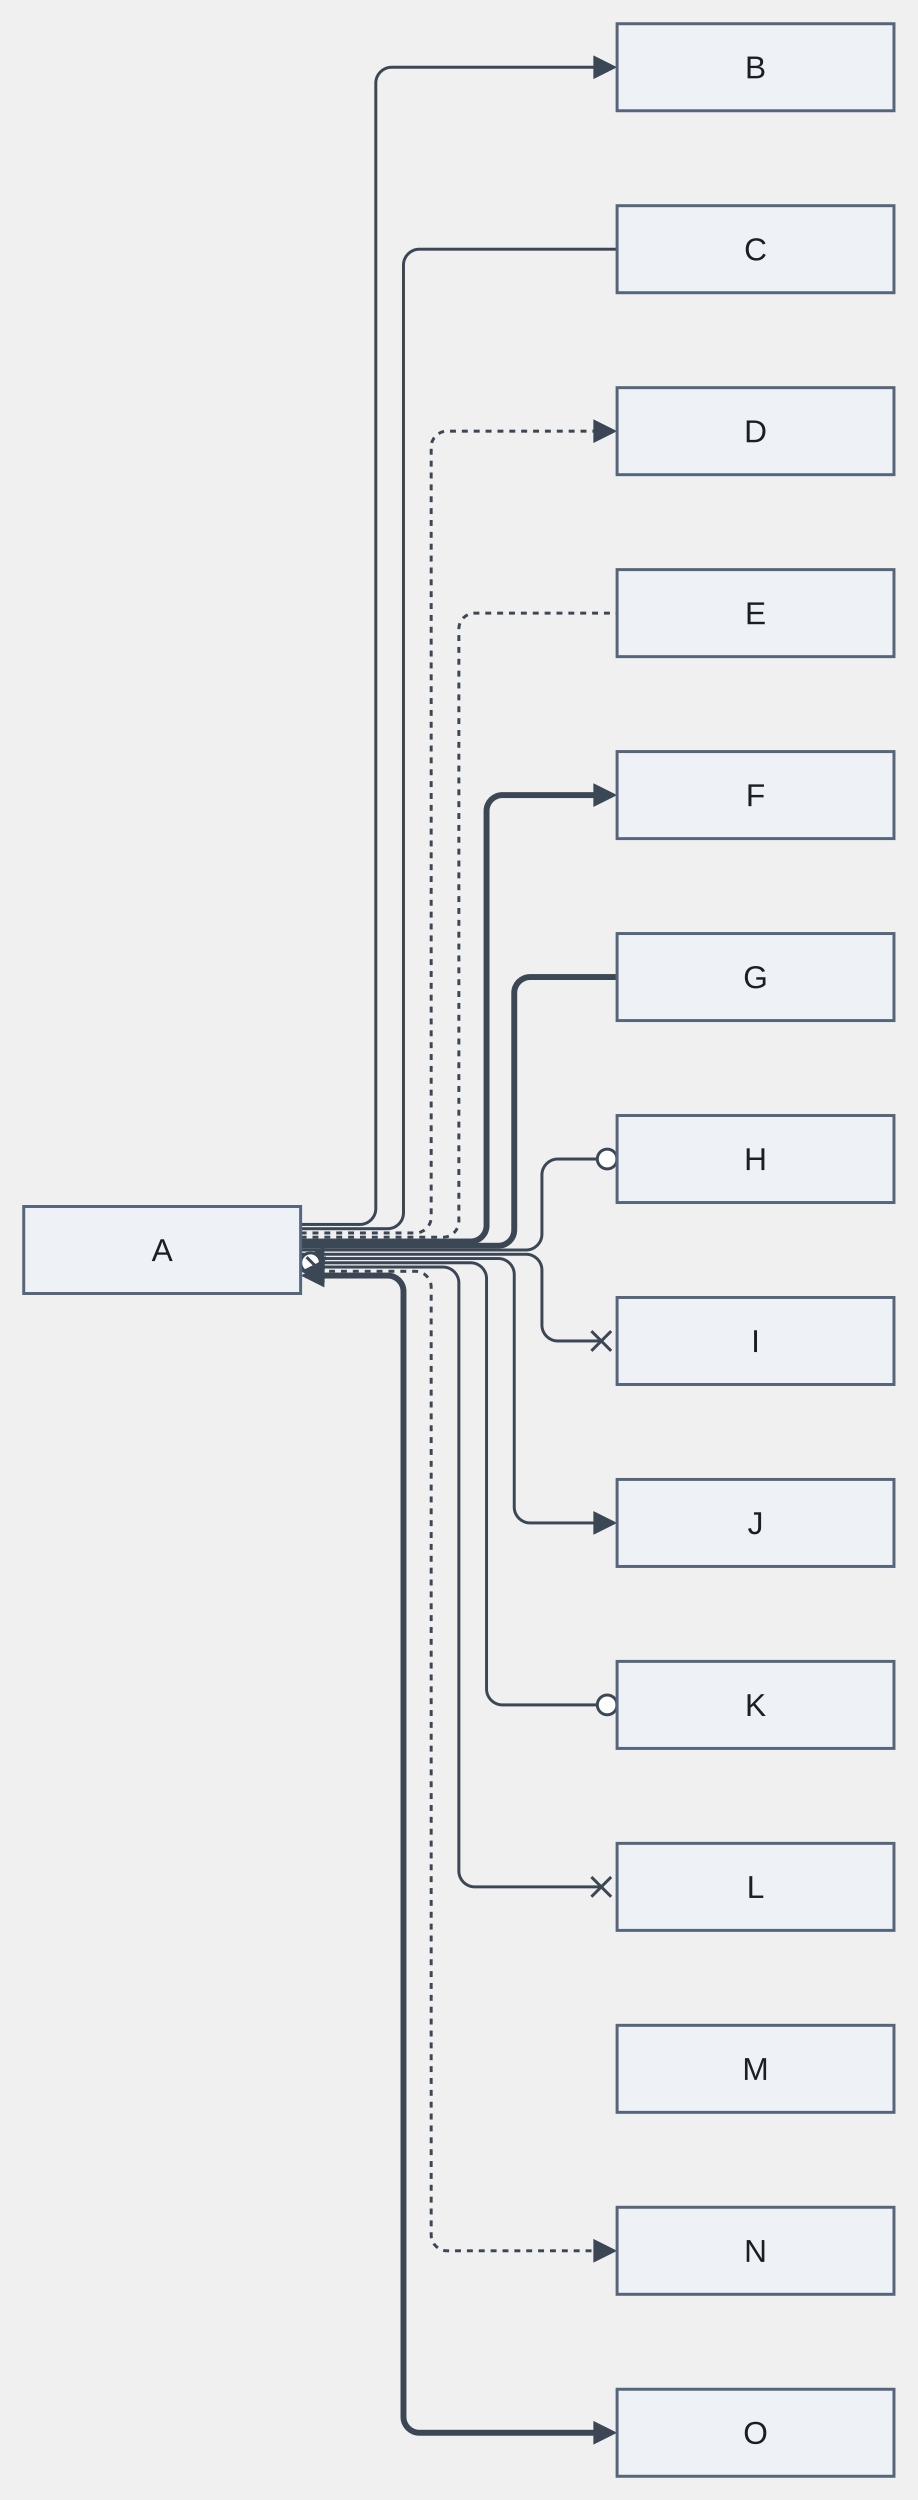
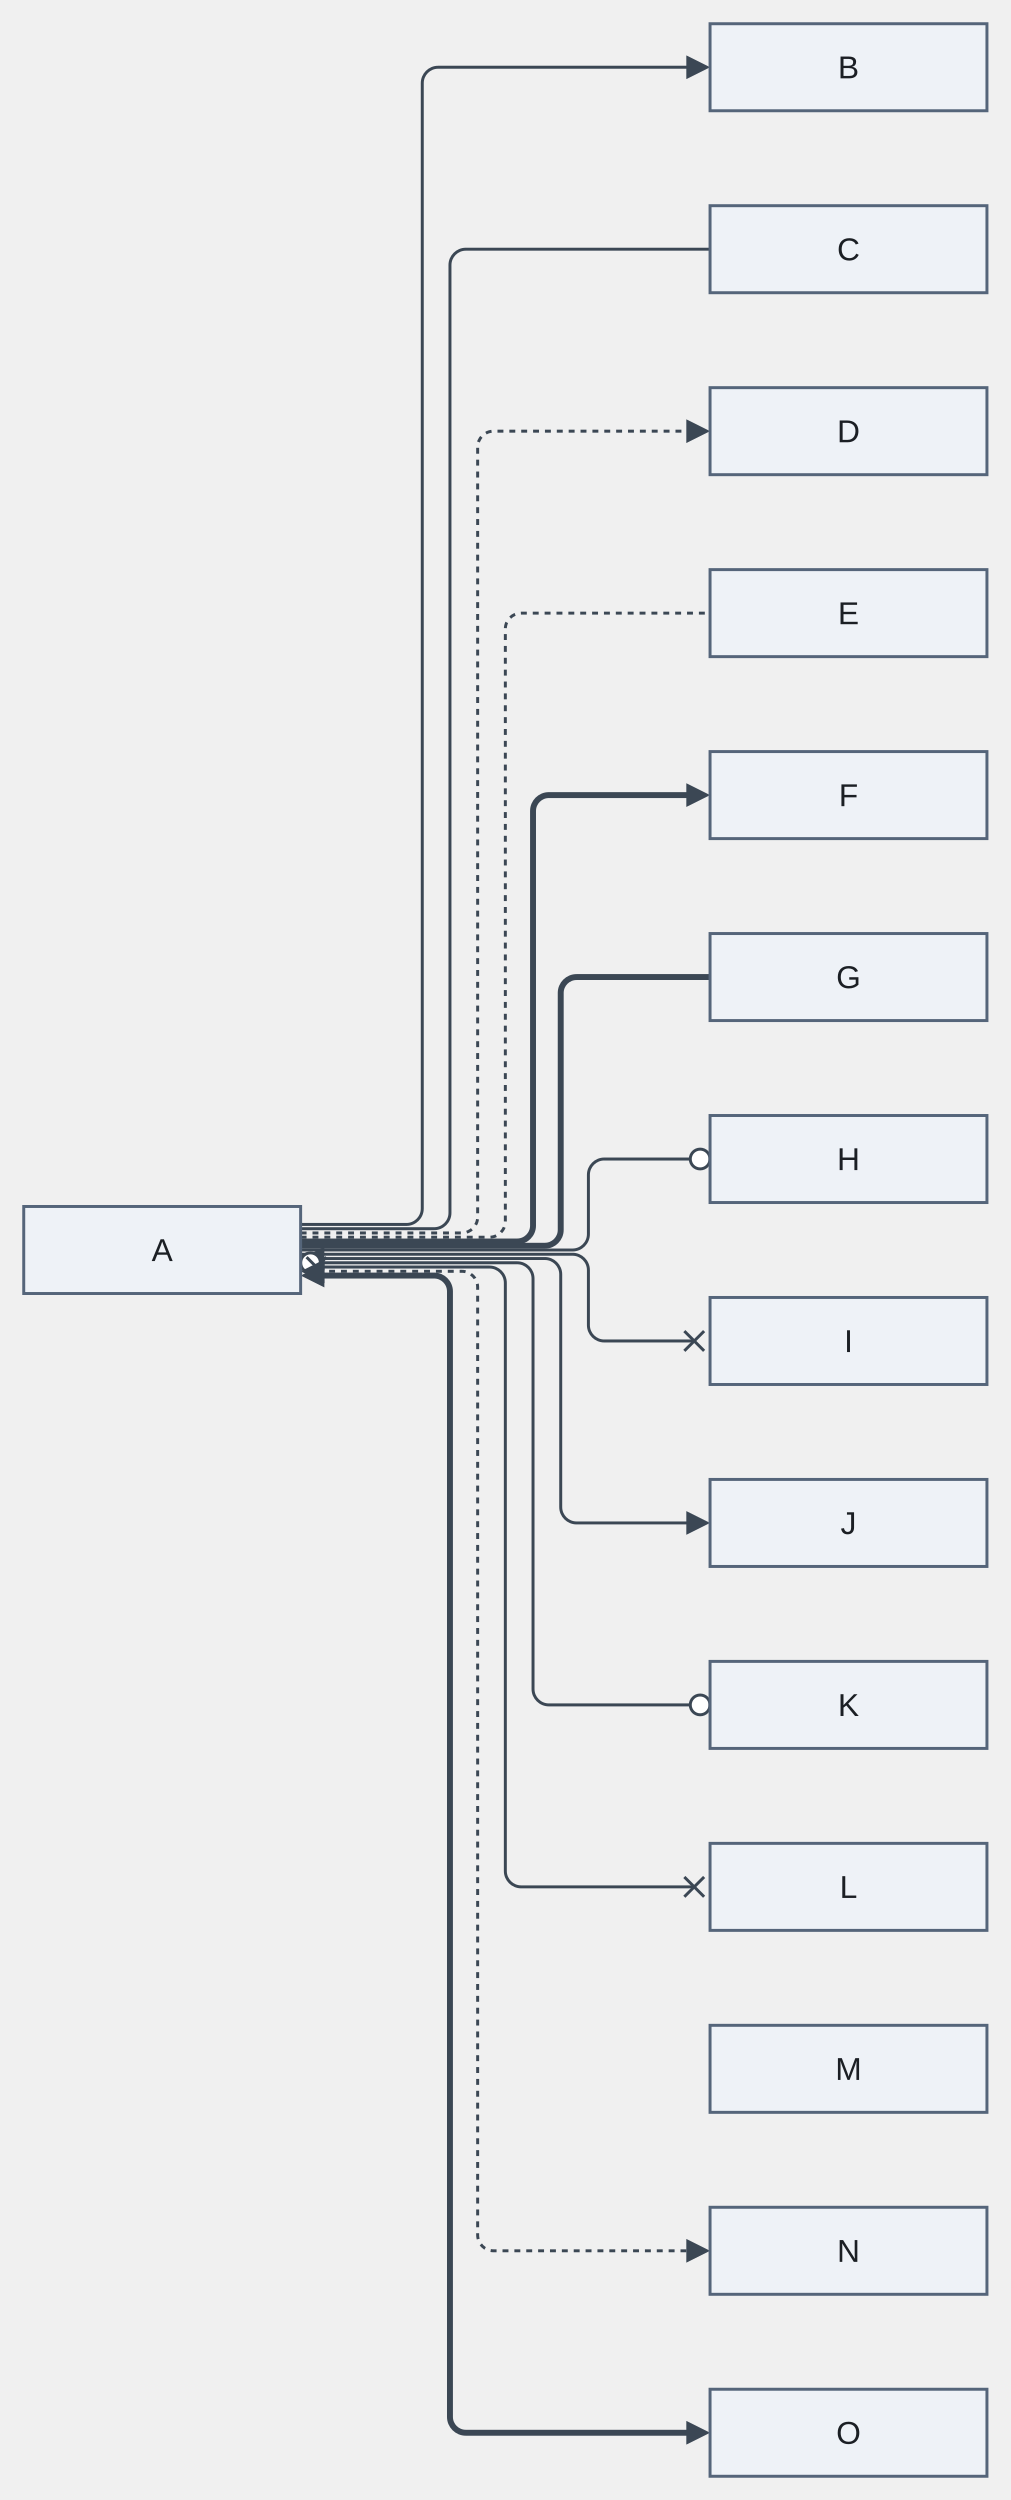
- <svg xmlns="http://www.w3.org/2000/svg" version="1.1" width="464" height="1264" viewBox="-12 -12 464 1264" role="img" font-family="Arimo, Arial, 'Liberation Sans', sans-serif" font-size="16">
-   <path class="edge" d="M140 607.08 L170 607.08 C174.4 607.08 178 603.48 178 599.08 L178 30 C178 25.6 181.6 22 186 22 L291.6 22" fill="none" stroke="#3b4754" stroke-width="1.5" />
-   <path class="edge" d="M140 609.23 L184 609.23 C188.4 609.23 192 605.63 192 601.23 L192 122 C192 117.6 195.6 114 200 114 L300 114" fill="none" stroke="#3b4754" stroke-width="1.5" />
-   <path class="edge" d="M140 611.38 L198 611.38 C202.4 611.38 206 607.78 206 603.38 L206 214 C206 209.6 209.6 206 214 206 L291.6 206" fill="none" stroke="#3b4754" stroke-width="1.5" stroke-dasharray="3 3" />
-   <path class="edge" d="M140 613.54 L212 613.54 C216.4 613.54 220 609.94 220 605.54 L220 306 C220 301.6 223.6 298 228 298 L300 298" fill="none" stroke="#3b4754" stroke-width="1.5" stroke-dasharray="3 3" />
-   <path class="edge" d="M140 615.69 L226 615.69 C230.4 615.69 234 612.09 234 607.69 L234 398 C234 393.6 237.6 390 242 390 L291.6 390" fill="none" stroke="#3b4754" stroke-width="3" />
-   <path class="edge" d="M140 617.85 L240 617.85 C244.4 617.85 248 614.25 248 609.85 L248 490 C248 485.6 251.6 482 256 482 L300 482" fill="none" stroke="#3b4754" stroke-width="3" />
-   <path class="edge" d="M140 620 L254 620 C258.4 620 262 616.4 262 612 L262 582 C262 577.6 265.6 574 270 574 L291 574" fill="none" stroke="#3b4754" stroke-width="1.5" />
-   <path class="edge" d="M140 622.15 L254 622.15 C258.4 622.15 262 625.75 262 630.15 L262 658 C262 662.4 265.6 666 270 666 L292 666" fill="none" stroke="#3b4754" stroke-width="1.5" />
-   <path class="edge" d="M148.4 624.31 L240 624.31 C244.4 624.31 248 627.91 248 632.31 L248 750 C248 754.4 251.6 758 256 758 L291.6 758" fill="none" stroke="#3b4754" stroke-width="1.5" />
-   <path class="edge" d="M149 626.46 L226 626.46 C230.4 626.46 234 630.06 234 634.46 L234 842 C234 846.4 237.6 850 242 850 L291 850" fill="none" stroke="#3b4754" stroke-width="1.5" />
-   <path class="edge" d="M148 628.62 L212 628.62 C216.4 628.62 220 632.22 220 636.62 L220 934 C220 938.4 223.6 942 228 942 L292 942" fill="none" stroke="#3b4754" stroke-width="1.5" />
-   <path class="edge" d="M148.4 630.77 L198 630.77 C202.4 630.77 206 634.37 206 638.77 L206 1118 C206 1122.4 209.6 1126 214 1126 L291.6 1126" fill="none" stroke="#3b4754" stroke-width="1.5" stroke-dasharray="3 3" />
-   <path class="edge" d="M148.4 632.92 L184 632.92 C188.4 632.92 192 636.52 192 640.92 L192 1210 C192 1214.4 195.6 1218 200 1218 L291.6 1218" fill="none" stroke="#3b4754" stroke-width="3" />
-   <polygon class="arrowhead" points="300,22 288,16 288,28" fill="#3b4754" />
-   <polygon class="arrowhead" points="300,206 288,200 288,212" fill="#3b4754" />
-   <polygon class="arrowhead" points="300,390 288,384 288,396" fill="#3b4754" />
-   <circle class="arrowhead" cx="295" cy="574" r="5" fill="#ffffff" stroke="#3b4754" stroke-width="1.5" />
-   <line class="arrowhead" x1="297" y1="671" x2="287" y2="661" fill="none" stroke="#3b4754" stroke-width="1.5" />
-   <line class="arrowhead" x1="297" y1="661" x2="287" y2="671" fill="none" stroke="#3b4754" stroke-width="1.5" />
+ <svg xmlns="http://www.w3.org/2000/svg" version="1.1" width="511" height="1264" viewBox="-12 -12 511 1264" role="img" font-family="Arimo, Arial, 'Liberation Sans', sans-serif" font-size="16">
+   <path class="edge" d="M140 607.08 L193.5 607.08 C197.9 607.08 201.5 603.48 201.5 599.08 L201.5 30 C201.5 25.6 205.1 22 209.5 22 L338.6 22" fill="none" stroke="#3b4754" stroke-width="1.5" />
+   <path class="edge" d="M140 609.23 L207.5 609.23 C211.9 609.23 215.5 605.63 215.5 601.23 L215.5 122 C215.5 117.6 219.1 114 223.5 114 L347 114" fill="none" stroke="#3b4754" stroke-width="1.5" />
+   <path class="edge" d="M140 611.38 L221.5 611.38 C225.9 611.38 229.5 607.78 229.5 603.38 L229.5 214 C229.5 209.6 233.1 206 237.5 206 L338.6 206" fill="none" stroke="#3b4754" stroke-width="1.5" stroke-dasharray="3 3" />
+   <path class="edge" d="M140 613.54 L235.5 613.54 C239.9 613.54 243.5 609.94 243.5 605.54 L243.5 306 C243.5 301.6 247.1 298 251.5 298 L347 298" fill="none" stroke="#3b4754" stroke-width="1.5" stroke-dasharray="3 3" />
+   <path class="edge" d="M140 615.69 L249.5 615.69 C253.9 615.69 257.5 612.09 257.5 607.69 L257.5 398 C257.5 393.6 261.1 390 265.5 390 L338.6 390" fill="none" stroke="#3b4754" stroke-width="3" />
+   <path class="edge" d="M140 617.85 L263.5 617.85 C267.9 617.85 271.5 614.25 271.5 609.85 L271.5 490 C271.5 485.6 275.1 482 279.5 482 L347 482" fill="none" stroke="#3b4754" stroke-width="3" />
+   <path class="edge" d="M140 620 L277.5 620 C281.9 620 285.5 616.4 285.5 612 L285.5 582 C285.5 577.6 289.1 574 293.5 574 L338 574" fill="none" stroke="#3b4754" stroke-width="1.5" />
+   <path class="edge" d="M140 622.15 L277.5 622.15 C281.9 622.15 285.5 625.75 285.5 630.15 L285.5 658 C285.5 662.4 289.1 666 293.5 666 L339 666" fill="none" stroke="#3b4754" stroke-width="1.5" />
+   <path class="edge" d="M148.4 624.31 L263.5 624.31 C267.9 624.31 271.5 627.91 271.5 632.31 L271.5 750 C271.5 754.4 275.1 758 279.5 758 L338.6 758" fill="none" stroke="#3b4754" stroke-width="1.5" />
+   <path class="edge" d="M149 626.46 L249.5 626.46 C253.9 626.46 257.5 630.06 257.5 634.46 L257.5 842 C257.5 846.4 261.1 850 265.5 850 L338 850" fill="none" stroke="#3b4754" stroke-width="1.5" />
+   <path class="edge" d="M148 628.62 L235.5 628.62 C239.9 628.62 243.5 632.22 243.5 636.62 L243.5 934 C243.5 938.4 247.1 942 251.5 942 L339 942" fill="none" stroke="#3b4754" stroke-width="1.5" />
+   <path class="edge" d="M148.4 630.77 L221.5 630.77 C225.9 630.77 229.5 634.37 229.5 638.77 L229.5 1118 C229.5 1122.4 233.1 1126 237.5 1126 L338.6 1126" fill="none" stroke="#3b4754" stroke-width="1.5" stroke-dasharray="3 3" />
+   <path class="edge" d="M148.4 632.92 L207.5 632.92 C211.9 632.92 215.5 636.52 215.5 640.92 L215.5 1210 C215.5 1214.4 219.1 1218 223.5 1218 L338.6 1218" fill="none" stroke="#3b4754" stroke-width="3" />
+   <polygon class="arrowhead" points="347,22 335,16 335,28" fill="#3b4754" />
+   <polygon class="arrowhead" points="347,206 335,200 335,212" fill="#3b4754" />
+   <polygon class="arrowhead" points="347,390 335,384 335,396" fill="#3b4754" />
+   <circle class="arrowhead" cx="342" cy="574" r="5" fill="#ffffff" stroke="#3b4754" stroke-width="1.5" />
+   <line class="arrowhead" x1="344" y1="671" x2="334" y2="661" fill="none" stroke="#3b4754" stroke-width="1.5" />
+   <line class="arrowhead" x1="344" y1="661" x2="334" y2="671" fill="none" stroke="#3b4754" stroke-width="1.5" />
  <polygon class="arrowhead" points="140,624.31 152,630.31 152,618.31" fill="#3b4754" />
-   <polygon class="arrowhead" points="300,758 288,752 288,764" fill="#3b4754" />
+   <polygon class="arrowhead" points="347,758 335,752 335,764" fill="#3b4754" />
  <circle class="arrowhead" cx="145" cy="626.46" r="5" fill="#ffffff" stroke="#3b4754" stroke-width="1.5" />
-   <circle class="arrowhead" cx="295" cy="850" r="5" fill="#ffffff" stroke="#3b4754" stroke-width="1.5" />
+   <circle class="arrowhead" cx="342" cy="850" r="5" fill="#ffffff" stroke="#3b4754" stroke-width="1.5" />
  <line class="arrowhead" x1="143" y1="623.62" x2="153" y2="633.62" fill="none" stroke="#3b4754" stroke-width="1.5" />
  <line class="arrowhead" x1="143" y1="633.62" x2="153" y2="623.62" fill="none" stroke="#3b4754" stroke-width="1.5" />
-   <line class="arrowhead" x1="297" y1="947" x2="287" y2="937" fill="none" stroke="#3b4754" stroke-width="1.5" />
-   <line class="arrowhead" x1="297" y1="937" x2="287" y2="947" fill="none" stroke="#3b4754" stroke-width="1.5" />
+   <line class="arrowhead" x1="344" y1="947" x2="334" y2="937" fill="none" stroke="#3b4754" stroke-width="1.5" />
+   <line class="arrowhead" x1="344" y1="937" x2="334" y2="947" fill="none" stroke="#3b4754" stroke-width="1.5" />
  <polygon class="arrowhead" points="140,630.77 152,636.77 152,624.77" fill="#3b4754" />
-   <polygon class="arrowhead" points="300,1126 288,1120 288,1132" fill="#3b4754" />
+   <polygon class="arrowhead" points="347,1126 335,1120 335,1132" fill="#3b4754" />
  <polygon class="arrowhead" points="140,632.92 152,638.92 152,626.92" fill="#3b4754" />
-   <polygon class="arrowhead" points="300,1218 288,1212 288,1224" fill="#3b4754" />
+   <polygon class="arrowhead" points="347,1218 335,1212 335,1224" fill="#3b4754" />
  <rect class="node" x="0" y="598" width="140" height="44" fill="#eef2f7" stroke="#55657a" stroke-width="1.5" />
-   <rect class="node" x="300" y="0" width="140" height="44" fill="#eef2f7" stroke="#55657a" stroke-width="1.5" />
-   <rect class="node" x="300" y="92" width="140" height="44" fill="#eef2f7" stroke="#55657a" stroke-width="1.5" />
-   <rect class="node" x="300" y="184" width="140" height="44" fill="#eef2f7" stroke="#55657a" stroke-width="1.5" />
-   <rect class="node" x="300" y="276" width="140" height="44" fill="#eef2f7" stroke="#55657a" stroke-width="1.5" />
-   <rect class="node" x="300" y="368" width="140" height="44" fill="#eef2f7" stroke="#55657a" stroke-width="1.5" />
-   <rect class="node" x="300" y="460" width="140" height="44" fill="#eef2f7" stroke="#55657a" stroke-width="1.5" />
-   <rect class="node" x="300" y="552" width="140" height="44" fill="#eef2f7" stroke="#55657a" stroke-width="1.5" />
-   <rect class="node" x="300" y="644" width="140" height="44" fill="#eef2f7" stroke="#55657a" stroke-width="1.5" />
-   <rect class="node" x="300" y="736" width="140" height="44" fill="#eef2f7" stroke="#55657a" stroke-width="1.5" />
-   <rect class="node" x="300" y="828" width="140" height="44" fill="#eef2f7" stroke="#55657a" stroke-width="1.5" />
-   <rect class="node" x="300" y="920" width="140" height="44" fill="#eef2f7" stroke="#55657a" stroke-width="1.5" />
-   <rect class="node" x="300" y="1012" width="140" height="44" fill="#eef2f7" stroke="#55657a" stroke-width="1.5" />
-   <rect class="node" x="300" y="1104" width="140" height="44" fill="#eef2f7" stroke="#55657a" stroke-width="1.5" />
-   <rect class="node" x="300" y="1196" width="140" height="44" fill="#eef2f7" stroke="#55657a" stroke-width="1.5" />
+   <rect class="node" x="347" y="0" width="140" height="44" fill="#eef2f7" stroke="#55657a" stroke-width="1.5" />
+   <rect class="node" x="347" y="92" width="140" height="44" fill="#eef2f7" stroke="#55657a" stroke-width="1.5" />
+   <rect class="node" x="347" y="184" width="140" height="44" fill="#eef2f7" stroke="#55657a" stroke-width="1.5" />
+   <rect class="node" x="347" y="276" width="140" height="44" fill="#eef2f7" stroke="#55657a" stroke-width="1.5" />
+   <rect class="node" x="347" y="368" width="140" height="44" fill="#eef2f7" stroke="#55657a" stroke-width="1.5" />
+   <rect class="node" x="347" y="460" width="140" height="44" fill="#eef2f7" stroke="#55657a" stroke-width="1.5" />
+   <rect class="node" x="347" y="552" width="140" height="44" fill="#eef2f7" stroke="#55657a" stroke-width="1.5" />
+   <rect class="node" x="347" y="644" width="140" height="44" fill="#eef2f7" stroke="#55657a" stroke-width="1.5" />
+   <rect class="node" x="347" y="736" width="140" height="44" fill="#eef2f7" stroke="#55657a" stroke-width="1.5" />
+   <rect class="node" x="347" y="828" width="140" height="44" fill="#eef2f7" stroke="#55657a" stroke-width="1.5" />
+   <rect class="node" x="347" y="920" width="140" height="44" fill="#eef2f7" stroke="#55657a" stroke-width="1.5" />
+   <rect class="node" x="347" y="1012" width="140" height="44" fill="#eef2f7" stroke="#55657a" stroke-width="1.5" />
+   <rect class="node" x="347" y="1104" width="140" height="44" fill="#eef2f7" stroke="#55657a" stroke-width="1.5" />
+   <rect class="node" x="347" y="1196" width="140" height="44" fill="#eef2f7" stroke="#55657a" stroke-width="1.5" />
  <text class="node-label" x="70" y="625.6" text-anchor="middle" fill="#1b1f24">A</text>
-   <text class="node-label" x="370" y="27.6" text-anchor="middle" fill="#1b1f24">B</text>
-   <text class="node-label" x="370" y="119.6" text-anchor="middle" fill="#1b1f24">C</text>
-   <text class="node-label" x="370" y="211.6" text-anchor="middle" fill="#1b1f24">D</text>
-   <text class="node-label" x="370" y="303.6" text-anchor="middle" fill="#1b1f24">E</text>
-   <text class="node-label" x="370" y="395.6" text-anchor="middle" fill="#1b1f24">F</text>
-   <text class="node-label" x="370" y="487.6" text-anchor="middle" fill="#1b1f24">G</text>
-   <text class="node-label" x="370" y="579.6" text-anchor="middle" fill="#1b1f24">H</text>
-   <text class="node-label" x="370" y="671.6" text-anchor="middle" fill="#1b1f24">I</text>
-   <text class="node-label" x="370" y="763.6" text-anchor="middle" fill="#1b1f24">J</text>
-   <text class="node-label" x="370" y="855.6" text-anchor="middle" fill="#1b1f24">K</text>
-   <text class="node-label" x="370" y="947.6" text-anchor="middle" fill="#1b1f24">L</text>
-   <text class="node-label" x="370" y="1039.6" text-anchor="middle" fill="#1b1f24">M</text>
-   <text class="node-label" x="370" y="1131.6" text-anchor="middle" fill="#1b1f24">N</text>
-   <text class="node-label" x="370" y="1223.6" text-anchor="middle" fill="#1b1f24">O</text>
+   <text class="node-label" x="417" y="27.6" text-anchor="middle" fill="#1b1f24">B</text>
+   <text class="node-label" x="417" y="119.6" text-anchor="middle" fill="#1b1f24">C</text>
+   <text class="node-label" x="417" y="211.6" text-anchor="middle" fill="#1b1f24">D</text>
+   <text class="node-label" x="417" y="303.6" text-anchor="middle" fill="#1b1f24">E</text>
+   <text class="node-label" x="417" y="395.6" text-anchor="middle" fill="#1b1f24">F</text>
+   <text class="node-label" x="417" y="487.6" text-anchor="middle" fill="#1b1f24">G</text>
+   <text class="node-label" x="417" y="579.6" text-anchor="middle" fill="#1b1f24">H</text>
+   <text class="node-label" x="417" y="671.6" text-anchor="middle" fill="#1b1f24">I</text>
+   <text class="node-label" x="417" y="763.6" text-anchor="middle" fill="#1b1f24">J</text>
+   <text class="node-label" x="417" y="855.6" text-anchor="middle" fill="#1b1f24">K</text>
+   <text class="node-label" x="417" y="947.6" text-anchor="middle" fill="#1b1f24">L</text>
+   <text class="node-label" x="417" y="1039.6" text-anchor="middle" fill="#1b1f24">M</text>
+   <text class="node-label" x="417" y="1131.6" text-anchor="middle" fill="#1b1f24">N</text>
+   <text class="node-label" x="417" y="1223.6" text-anchor="middle" fill="#1b1f24">O</text>
</svg>
